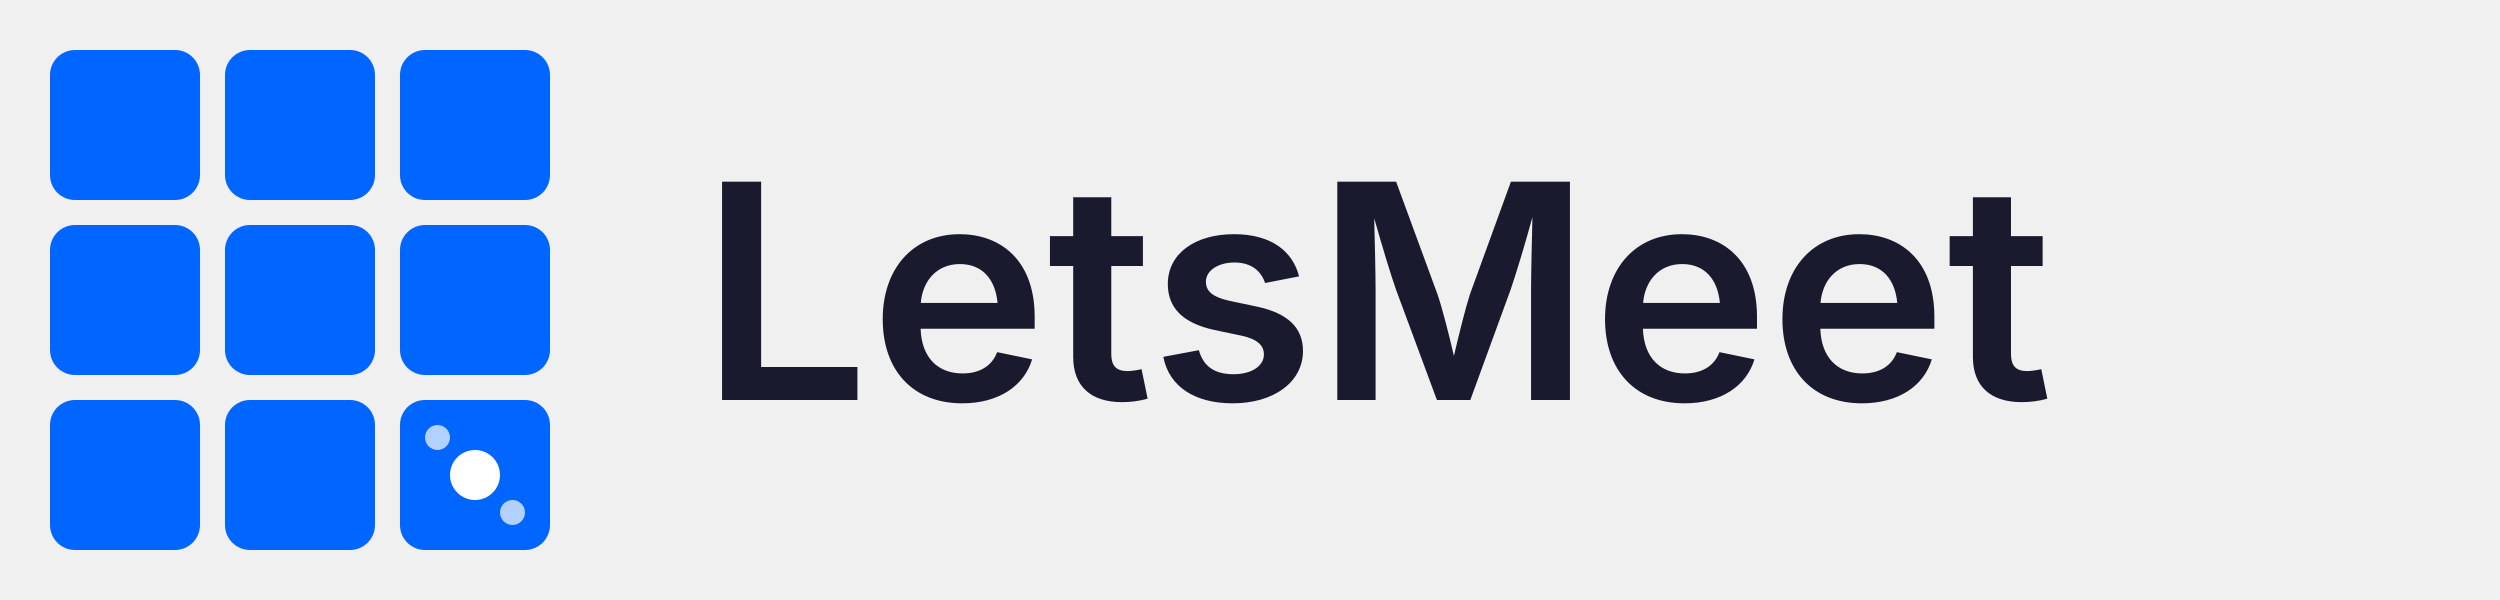
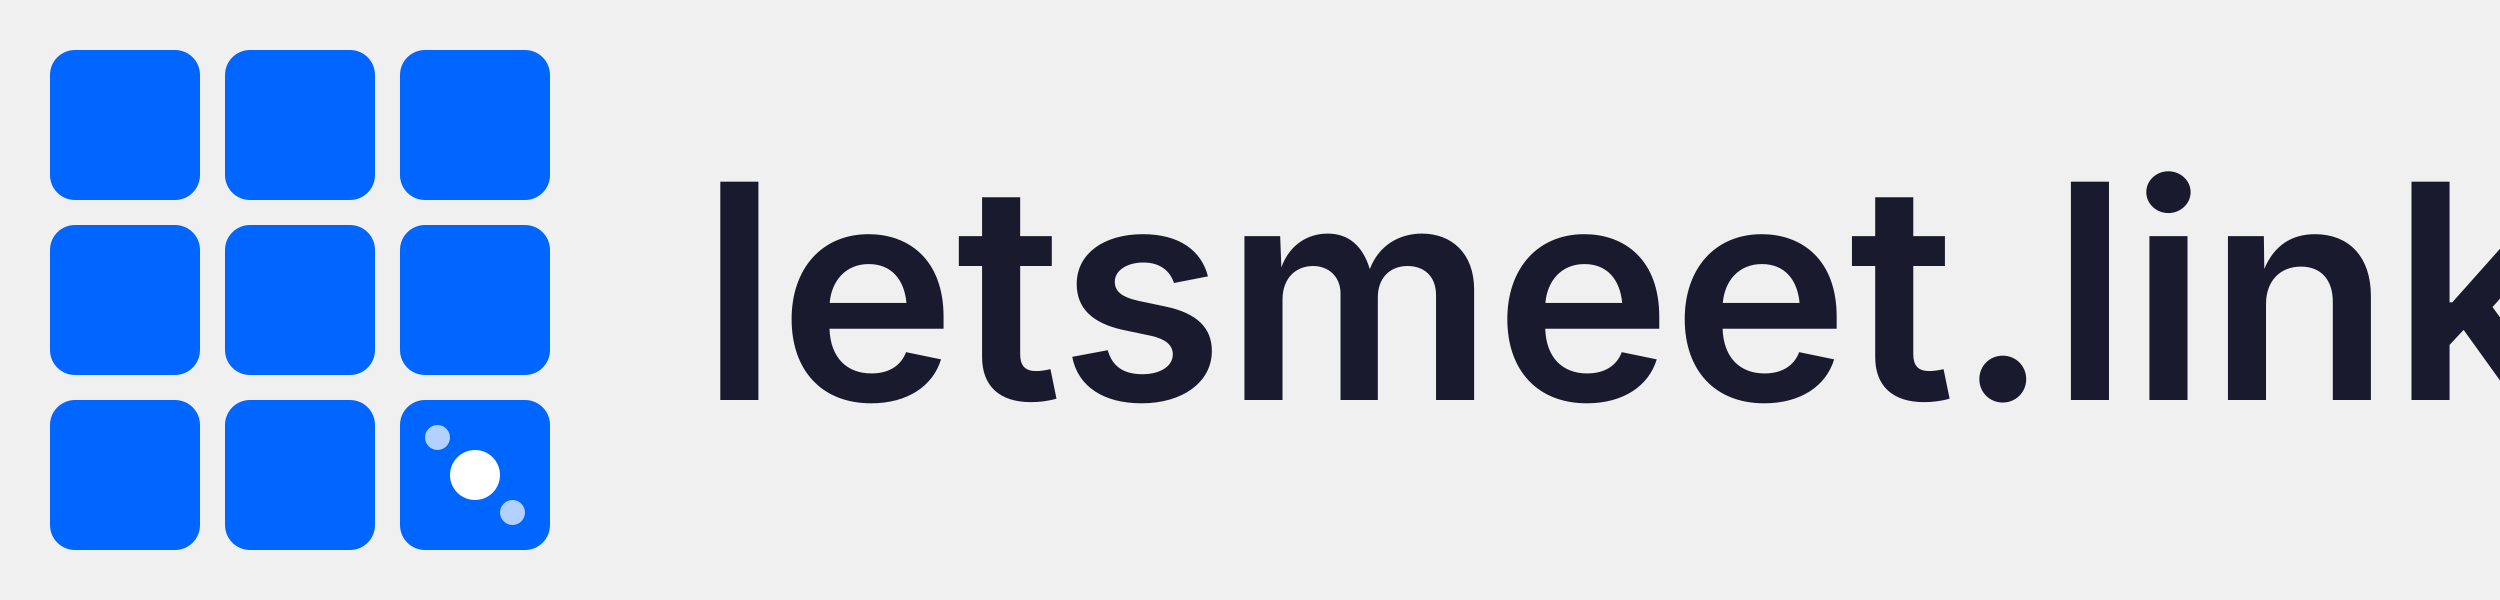
<svg xmlns="http://www.w3.org/2000/svg" width="200" height="48" viewBox="0 0 200 48" fill="none">
  <rect x="4" y="4" width="12" height="12" rx="2" fill="#0066FF" />
  <rect x="18" y="4" width="12" height="12" rx="2" fill="#0066FF" />
  <rect x="32" y="4" width="12" height="12" rx="2" fill="#0066FF" />
  <rect x="4" y="18" width="12" height="12" rx="2" fill="#0066FF" />
  <rect x="18" y="18" width="12" height="12" rx="2" fill="#0066FF" />
  <rect x="32" y="18" width="12" height="12" rx="2" fill="#0066FF" />
  <rect x="4" y="32" width="12" height="12" rx="2" fill="#0066FF" />
  <rect x="18" y="32" width="12" height="12" rx="2" fill="#0066FF" />
  <rect x="32" y="32" width="12" height="12" rx="2" fill="#0066FF" />
  <circle cx="38" cy="38" r="2" fill="white" />
  <circle cx="35" cy="35" r="1" fill="white" opacity="0.7" />
  <circle cx="41" cy="41" r="1" fill="white" opacity="0.7" />
-   <text x="56" y="32" font-family="Inter, system-ui, sans-serif" font-size="24" font-weight="600" fill="#1a1a2e">LetsMeet</text>
+   <text x="56" y="32" font-family="Inter, system-ui, sans-serif" font-size="24" font-weight="600" fill="#1a1a2e">letsmeet.link</text>
</svg>
